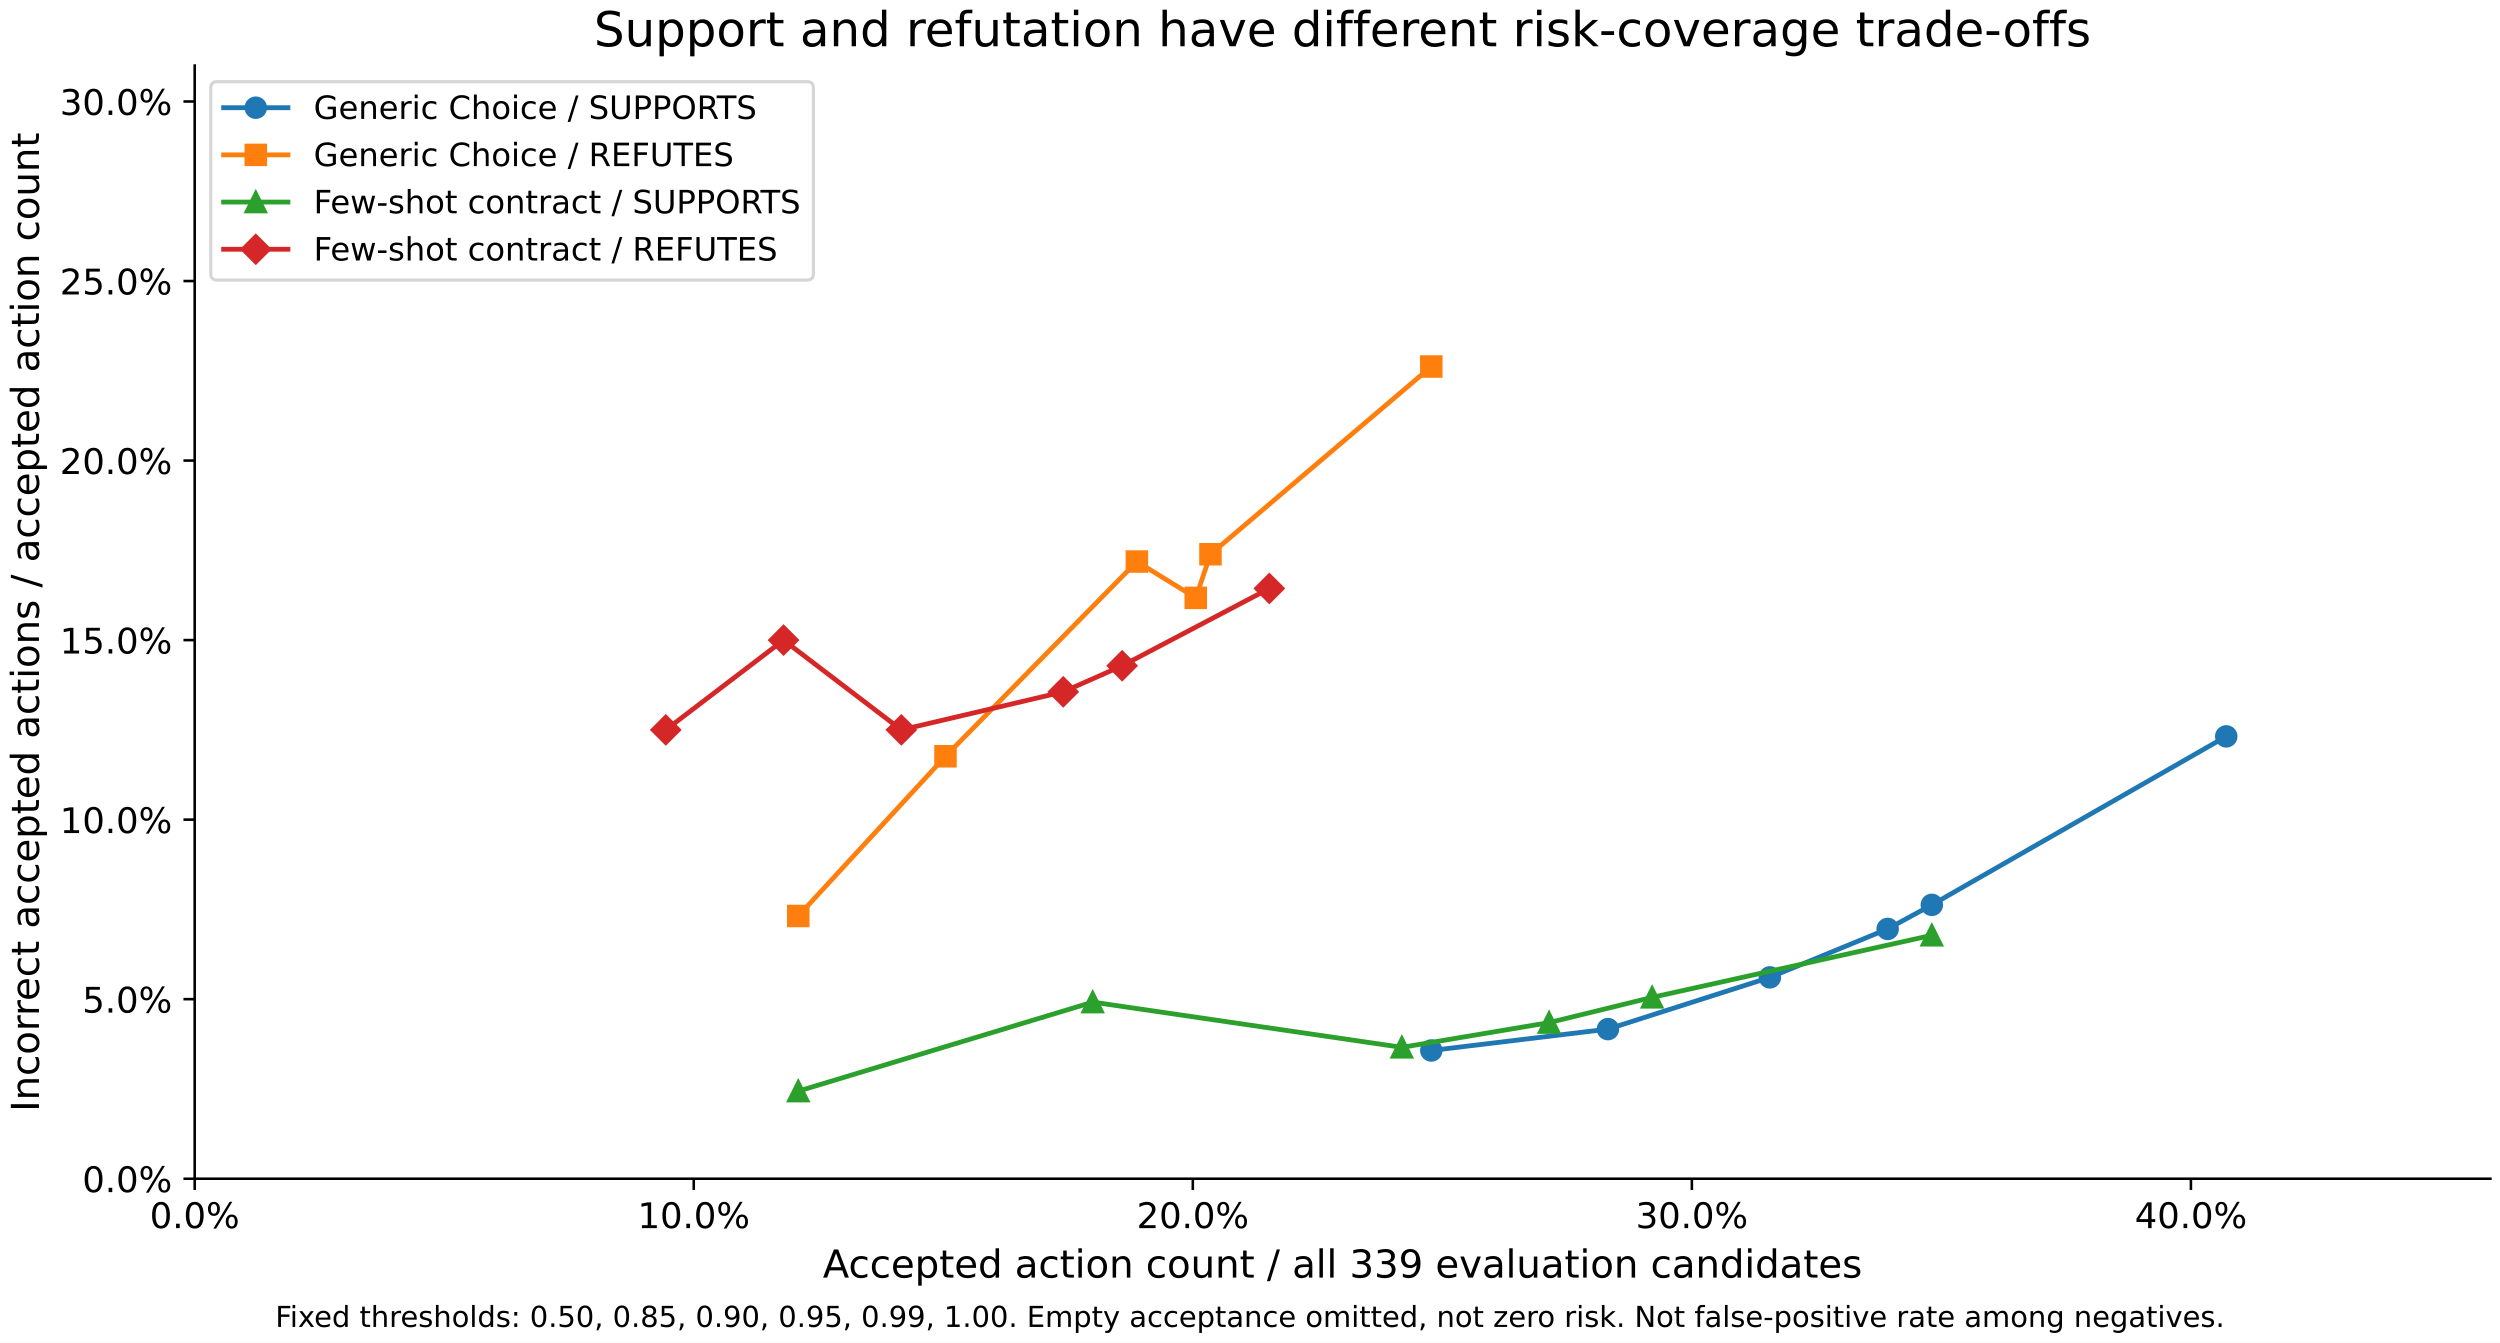
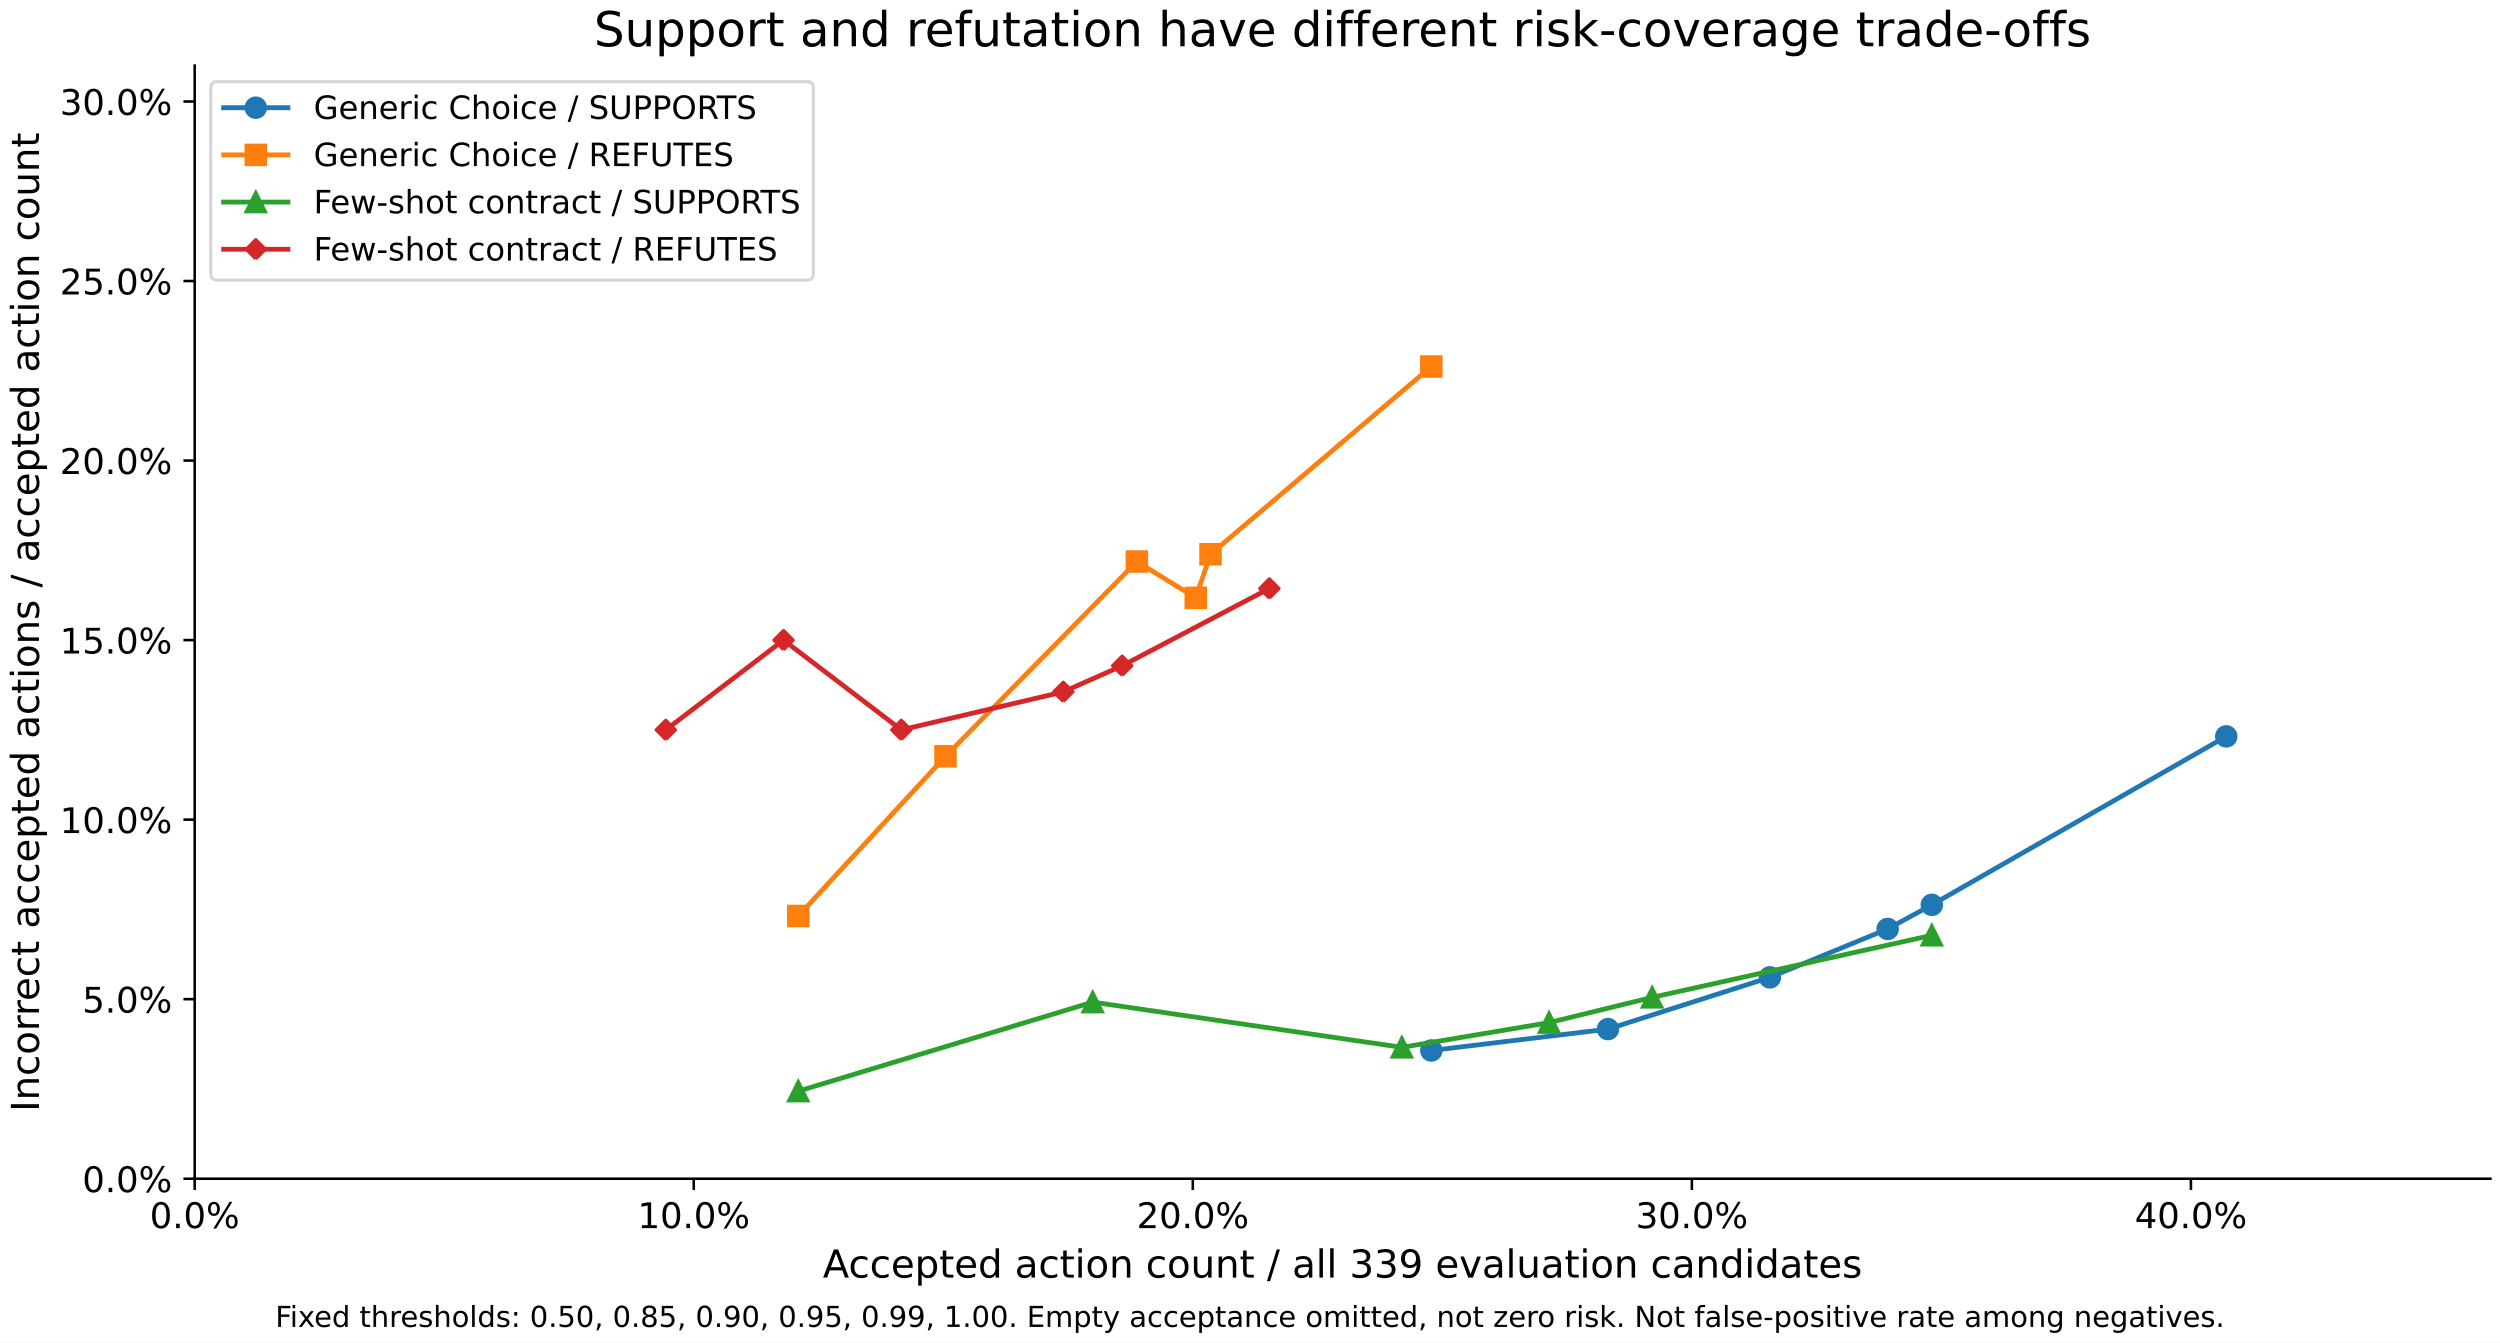
<svg xmlns="http://www.w3.org/2000/svg" xmlns:xlink="http://www.w3.org/1999/xlink" width="777.6pt" height="417.6pt" viewBox="0 0 777.6 417.6" version="1.1">
  <defs>
    <style type="text/css">*{stroke-linejoin: round; stroke-linecap: butt}</style>
  </defs>
  <g id="figure_1">
    <g id="patch_1">
      <path d="M 0 417.6  L 777.6 417.6  L 777.6 0  L 0 0  z " style="fill: #ffffff" />
    </g>
    <g id="axes_1">
      <g id="patch_2">
        <path d="M 60.558 366.629  L 774.6 366.629  L 774.6 20.398  L 60.558 20.398  z " style="fill: #ffffff" />
      </g>
      <g id="matplotlib.axis_1">
        <g id="xtick_1">
          <g id="line2d_1">
            <defs>
              <path id="md49dbefd39" d="M 0 0  L 0 3.5  " style="stroke: #000000; stroke-width: 0.8" />
            </defs>
            <g>
              <use xlink:href="#md49dbefd39" x="60.558" y="366.629" style="stroke: #000000; stroke-width: 0.8" />
            </g>
          </g>
          <g id="text_1">
            <text style="font-size: 11px; font-family: 'DejaVu Sans'; text-anchor: middle" x="60.558" y="381.988" transform="rotate(-0 60.5579 381.9876)">0.0%</text>
          </g>
        </g>
        <g id="xtick_2">
          <g id="line2d_2">
            <g>
              <use xlink:href="#md49dbefd39" x="215.784" y="366.629" style="stroke: #000000; stroke-width: 0.8" />
            </g>
          </g>
          <g id="text_2">
            <text style="font-size: 11px; font-family: 'DejaVu Sans'; text-anchor: middle" x="215.784" y="381.988" transform="rotate(-0 215.7844 381.9876)">10.0%</text>
          </g>
        </g>
        <g id="xtick_3">
          <g id="line2d_3">
            <g>
              <use xlink:href="#md49dbefd39" x="371.011" y="366.629" style="stroke: #000000; stroke-width: 0.8" />
            </g>
          </g>
          <g id="text_3">
            <text style="font-size: 11px; font-family: 'DejaVu Sans'; text-anchor: middle" x="371.011" y="381.988" transform="rotate(-0 371.0109 381.9876)">20.0%</text>
          </g>
        </g>
        <g id="xtick_4">
          <g id="line2d_4">
            <g>
              <use xlink:href="#md49dbefd39" x="526.237" y="366.629" style="stroke: #000000; stroke-width: 0.8" />
            </g>
          </g>
          <g id="text_4">
            <text style="font-size: 11px; font-family: 'DejaVu Sans'; text-anchor: middle" x="526.237" y="381.988" transform="rotate(-0 526.2374 381.9876)">30.0%</text>
          </g>
        </g>
        <g id="xtick_5">
          <g id="line2d_5">
            <g>
              <use xlink:href="#md49dbefd39" x="681.464" y="366.629" style="stroke: #000000; stroke-width: 0.8" />
            </g>
          </g>
          <g id="text_5">
            <text style="font-size: 11px; font-family: 'DejaVu Sans'; text-anchor: middle" x="681.464" y="381.988" transform="rotate(-0 681.4639 381.9876)">40.0%</text>
          </g>
        </g>
        <g id="text_6">
          <text style="font-size: 12px; font-family: 'DejaVu Sans'; text-anchor: middle" x="417.579" y="397.393" transform="rotate(-0 417.5788 397.3933)">Accepted action count / all 339 evaluation candidates</text>
        </g>
      </g>
      <g id="matplotlib.axis_2">
        <g id="ytick_1">
          <g id="line2d_6">
            <defs>
              <path id="madb2175572" d="M 0 0  L -3.5 0  " style="stroke: #000000; stroke-width: 0.8" />
            </defs>
            <g>
              <use xlink:href="#madb2175572" x="60.558" y="366.629" style="stroke: #000000; stroke-width: 0.8" />
            </g>
          </g>
          <g id="text_7">
            <text style="font-size: 11px; font-family: 'DejaVu Sans'; text-anchor: end" x="53.558" y="370.808" transform="rotate(-0 53.5579 370.8084)">0.0%</text>
          </g>
        </g>
        <g id="ytick_2">
          <g id="line2d_7">
            <g>
              <use xlink:href="#madb2175572" x="60.558" y="310.786" style="stroke: #000000; stroke-width: 0.8" />
            </g>
          </g>
          <g id="text_8">
            <text style="font-size: 11px; font-family: 'DejaVu Sans'; text-anchor: end" x="53.558" y="314.965" transform="rotate(-0 53.5579 314.9646)">5.0%</text>
          </g>
        </g>
        <g id="ytick_3">
          <g id="line2d_8">
            <g>
              <use xlink:href="#madb2175572" x="60.558" y="254.942" style="stroke: #000000; stroke-width: 0.8" />
            </g>
          </g>
          <g id="text_9">
            <text style="font-size: 11px; font-family: 'DejaVu Sans'; text-anchor: end" x="53.558" y="259.121" transform="rotate(-0 53.5579 259.1209)">10.0%</text>
          </g>
        </g>
        <g id="ytick_4">
          <g id="line2d_9">
            <g>
              <use xlink:href="#madb2175572" x="60.558" y="199.098" style="stroke: #000000; stroke-width: 0.8" />
            </g>
          </g>
          <g id="text_10">
            <text style="font-size: 11px; font-family: 'DejaVu Sans'; text-anchor: end" x="53.558" y="203.277" transform="rotate(-0 53.5579 203.2771)">15.0%</text>
          </g>
        </g>
        <g id="ytick_5">
          <g id="line2d_10">
            <g>
              <use xlink:href="#madb2175572" x="60.558" y="143.254" style="stroke: #000000; stroke-width: 0.8" />
            </g>
          </g>
          <g id="text_11">
            <text style="font-size: 11px; font-family: 'DejaVu Sans'; text-anchor: end" x="53.558" y="147.433" transform="rotate(-0 53.5579 147.4333)">20.0%</text>
          </g>
        </g>
        <g id="ytick_6">
          <g id="line2d_11">
            <g>
              <use xlink:href="#madb2175572" x="60.558" y="87.41" style="stroke: #000000; stroke-width: 0.8" />
            </g>
          </g>
          <g id="text_12">
            <text style="font-size: 11px; font-family: 'DejaVu Sans'; text-anchor: end" x="53.558" y="91.59" transform="rotate(-0 53.5579 91.58956)">25.0%</text>
          </g>
        </g>
        <g id="ytick_7">
          <g id="line2d_12">
            <g>
              <use xlink:href="#madb2175572" x="60.558" y="31.567" style="stroke: #000000; stroke-width: 0.8" />
            </g>
          </g>
          <g id="text_13">
            <text style="font-size: 11px; font-family: 'DejaVu Sans'; text-anchor: end" x="53.558" y="35.746" transform="rotate(-0 53.5579 35.74579)">30.0%</text>
          </g>
        </g>
        <g id="text_14">
          <text style="font-size: 12px; font-family: 'DejaVu Sans'; text-anchor: middle" x="12.118" y="193.514" transform="rotate(-90 12.11837 193.5136)">Incorrect accepted actions / accepted action count</text>
        </g>
      </g>
      <g id="line2d_13">
        <path d="M 692.453 229.043  L 600.874 281.444  L 587.137 288.934  L 550.506 304.001  L 500.137 320.093  L 445.19 326.741  " clip-path="url(#peda266e7ef)" style="fill: none; stroke: #1f77b4; stroke-width: 1.5; stroke-linecap: square" />
        <defs>
          <path id="m101fa6c0e8" d="M 0 3  C 0.796 3 1.559 2.684 2.121 2.121  C 2.684 1.559 3 0.796 3 0  C 3 -0.796 2.684 -1.559 2.121 -2.121  C 1.559 -2.684 0.796 -3 0 -3  C -0.796 -3 -1.559 -2.684 -2.121 -2.121  C -2.684 -1.559 -3 -0.796 -3 0  C -3 0.796 -2.684 1.559 -2.121 2.121  C -1.559 2.684 -0.796 3 0 3  z " style="stroke: #1f77b4" />
        </defs>
        <g clip-path="url(#peda266e7ef)">
          <use xlink:href="#m101fa6c0e8" x="692.453" y="229.043" style="fill: #1f77b4; stroke: #1f77b4" />
          <use xlink:href="#m101fa6c0e8" x="600.874" y="281.444" style="fill: #1f77b4; stroke: #1f77b4" />
          <use xlink:href="#m101fa6c0e8" x="587.137" y="288.934" style="fill: #1f77b4; stroke: #1f77b4" />
          <use xlink:href="#m101fa6c0e8" x="550.506" y="304.001" style="fill: #1f77b4; stroke: #1f77b4" />
          <use xlink:href="#m101fa6c0e8" x="500.137" y="320.093" style="fill: #1f77b4; stroke: #1f77b4" />
          <use xlink:href="#m101fa6c0e8" x="445.19" y="326.741" style="fill: #1f77b4; stroke: #1f77b4" />
        </g>
      </g>
      <g id="line2d_14">
        <path d="M 445.19 114.003  L 376.506 172.39  L 371.927 185.958  L 353.611 174.666  L 294.084 235.232  L 248.295 284.907  " clip-path="url(#peda266e7ef)" style="fill: none; stroke: #ff7f0e; stroke-width: 1.5; stroke-linecap: square" />
        <defs>
          <path id="med0d2fe566" d="M -3 3  L 3 3  L 3 -3  L -3 -3  z " style="stroke: #ff7f0e; stroke-linejoin: miter" />
        </defs>
        <g clip-path="url(#peda266e7ef)">
          <use xlink:href="#med0d2fe566" x="445.19" y="114.003" style="fill: #ff7f0e; stroke: #ff7f0e; stroke-linejoin: miter" />
          <use xlink:href="#med0d2fe566" x="376.506" y="172.39" style="fill: #ff7f0e; stroke: #ff7f0e; stroke-linejoin: miter" />
          <use xlink:href="#med0d2fe566" x="371.927" y="185.958" style="fill: #ff7f0e; stroke: #ff7f0e; stroke-linejoin: miter" />
          <use xlink:href="#med0d2fe566" x="353.611" y="174.666" style="fill: #ff7f0e; stroke: #ff7f0e; stroke-linejoin: miter" />
          <use xlink:href="#med0d2fe566" x="294.084" y="235.232" style="fill: #ff7f0e; stroke: #ff7f0e; stroke-linejoin: miter" />
          <use xlink:href="#med0d2fe566" x="248.295" y="284.907" style="fill: #ff7f0e; stroke: #ff7f0e; stroke-linejoin: miter" />
        </g>
      </g>
      <g id="line2d_15">
        <path d="M 600.874 290.909  L 513.874 310.221  L 481.822 318.069  L 436.032 325.768  L 339.874 311.701  L 248.295 339.388  " clip-path="url(#peda266e7ef)" style="fill: none; stroke: #2ca02c; stroke-width: 1.5; stroke-linecap: square" />
        <defs>
          <path id="mf629145d3e" d="M 0 -3  L -3 3  L 3 3  z " style="stroke: #2ca02c; stroke-linejoin: miter" />
        </defs>
        <g clip-path="url(#peda266e7ef)">
          <use xlink:href="#mf629145d3e" x="600.874" y="290.909" style="fill: #2ca02c; stroke: #2ca02c; stroke-linejoin: miter" />
          <use xlink:href="#mf629145d3e" x="513.874" y="310.221" style="fill: #2ca02c; stroke: #2ca02c; stroke-linejoin: miter" />
          <use xlink:href="#mf629145d3e" x="481.822" y="318.069" style="fill: #2ca02c; stroke: #2ca02c; stroke-linejoin: miter" />
          <use xlink:href="#mf629145d3e" x="436.032" y="325.768" style="fill: #2ca02c; stroke: #2ca02c; stroke-linejoin: miter" />
          <use xlink:href="#mf629145d3e" x="339.874" y="311.701" style="fill: #2ca02c; stroke: #2ca02c; stroke-linejoin: miter" />
          <use xlink:href="#mf629145d3e" x="248.295" y="339.388" style="fill: #2ca02c; stroke: #2ca02c; stroke-linejoin: miter" />
        </g>
      </g>
      <g id="line2d_16">
        <path d="M 394.821 183.033  L 349.032 207.076  L 330.716 215.189  L 280.348 227.02  L 243.716 199.098  L 207.084 227.02  " clip-path="url(#peda266e7ef)" style="fill: none; stroke: #d62728; stroke-width: 1.5; stroke-linecap: square" />
        <defs>
-           <path id="mb82613d6c2" d="M 0 4.243  L 4.243 0  L 0 -4.243  L -4.243 0  z " style="stroke: #d62728; stroke-linejoin: miter" />
-         </defs>
-         <g clip-path="url(#peda266e7ef)">
-           <use xlink:href="#mb82613d6c2" x="394.821" y="183.033" style="fill: #d62728; stroke: #d62728; stroke-linejoin: miter" />
-           <use xlink:href="#mb82613d6c2" x="349.032" y="207.076" style="fill: #d62728; stroke: #d62728; stroke-linejoin: miter" />
-           <use xlink:href="#mb82613d6c2" x="330.716" y="215.189" style="fill: #d62728; stroke: #d62728; stroke-linejoin: miter" />
-           <use xlink:href="#mb82613d6c2" x="280.348" y="227.02" style="fill: #d62728; stroke: #d62728; stroke-linejoin: miter" />
-           <use xlink:href="#mb82613d6c2" x="243.716" y="199.098" style="fill: #d62728; stroke: #d62728; stroke-linejoin: miter" />
-           <use xlink:href="#mb82613d6c2" x="207.084" y="227.02" style="fill: #d62728; stroke: #d62728; stroke-linejoin: miter" />
+           <path id="m9ef2fe3b3f" d="M 0 3  L 3 0  L 0 -3  L -3 0  L 0 3  " style="stroke: #d62728" />
+         </defs>
+         <g clip-path="url(#peda266e7ef)">
+           <use xlink:href="#m9ef2fe3b3f" x="394.821" y="183.033" style="fill: #d62728; stroke: #d62728" />
+           <use xlink:href="#m9ef2fe3b3f" x="349.032" y="207.076" style="fill: #d62728; stroke: #d62728" />
+           <use xlink:href="#m9ef2fe3b3f" x="330.716" y="215.189" style="fill: #d62728; stroke: #d62728" />
+           <use xlink:href="#m9ef2fe3b3f" x="280.348" y="227.02" style="fill: #d62728; stroke: #d62728" />
+           <use xlink:href="#m9ef2fe3b3f" x="243.716" y="199.098" style="fill: #d62728; stroke: #d62728" />
+           <use xlink:href="#m9ef2fe3b3f" x="207.084" y="227.02" style="fill: #d62728; stroke: #d62728" />
        </g>
      </g>
      <g id="patch_3">
        <path d="M 60.558 366.629  L 60.558 20.398  " style="fill: none; stroke: #000000; stroke-width: 0.8; stroke-linejoin: miter; stroke-linecap: square" />
      </g>
      <g id="patch_4">
        <path d="M 60.558 366.629  L 774.6 366.629  " style="fill: none; stroke: #000000; stroke-width: 0.8; stroke-linejoin: miter; stroke-linecap: square" />
      </g>
      <g id="text_15">
        <text style="font-size: 15px; font-family: 'DejaVu Sans'; text-anchor: middle" x="417.579" y="14.398" transform="rotate(-0 417.5788 14.3979)">Support and refutation have different risk-coverage trade-offs</text>
      </g>
      <g id="legend_1">
        <g id="patch_5">
          <path d="M 67.558 87.11  L 250.999 87.11  Q 252.999 87.11 252.999 85.11  L 252.999 27.398  Q 252.999 25.398 250.999 25.398  L 67.558 25.398  Q 65.558 25.398 65.558 27.398  L 65.558 85.11  Q 65.558 87.11 67.558 87.11  z " style="fill: #ffffff; opacity: 0.8; stroke: #cccccc; stroke-linejoin: miter" />
        </g>
        <g id="line2d_17">
          <path d="M 69.558 33.496  L 79.558 33.496  L 89.558 33.496  " style="fill: none; stroke: #1f77b4; stroke-width: 1.5; stroke-linecap: square" />
          <g>
            <use xlink:href="#m101fa6c0e8" x="79.558" y="33.496" style="fill: #1f77b4; stroke: #1f77b4" />
          </g>
        </g>
        <g id="text_16">
          <text style="font-size: 10px; font-family: 'DejaVu Sans'; text-anchor: start" x="97.558" y="36.996" transform="rotate(-0 97.5579 36.99633)">Generic Choice / SUPPORTS</text>
        </g>
        <g id="line2d_18">
          <path d="M 69.558 48.174  L 79.558 48.174  L 89.558 48.174  " style="fill: none; stroke: #ff7f0e; stroke-width: 1.5; stroke-linecap: square" />
          <g>
            <use xlink:href="#med0d2fe566" x="79.558" y="48.174" style="fill: #ff7f0e; stroke: #ff7f0e; stroke-linejoin: miter" />
          </g>
        </g>
        <g id="text_17">
          <text style="font-size: 10px; font-family: 'DejaVu Sans'; text-anchor: start" x="97.558" y="51.674" transform="rotate(-0 97.5579 51.67446)">Generic Choice / REFUTES</text>
        </g>
        <g id="line2d_19">
          <path d="M 69.558 62.853  L 79.558 62.853  L 89.558 62.853  " style="fill: none; stroke: #2ca02c; stroke-width: 1.5; stroke-linecap: square" />
          <g>
            <use xlink:href="#mf629145d3e" x="79.558" y="62.853" style="fill: #2ca02c; stroke: #2ca02c; stroke-linejoin: miter" />
          </g>
        </g>
        <g id="text_18">
          <text style="font-size: 10px; font-family: 'DejaVu Sans'; text-anchor: start" x="97.558" y="66.353" transform="rotate(-0 97.5579 66.35258)">Few-shot contract / SUPPORTS</text>
        </g>
        <g id="line2d_20">
          <path d="M 69.558 77.531  L 79.558 77.531  L 89.558 77.531  " style="fill: none; stroke: #d62728; stroke-width: 1.5; stroke-linecap: square" />
          <g>
-             <use xlink:href="#mb82613d6c2" x="79.558" y="77.531" style="fill: #d62728; stroke: #d62728; stroke-linejoin: miter" />
+             <use xlink:href="#m9ef2fe3b3f" x="79.558" y="77.531" style="fill: #d62728; stroke: #d62728" />
          </g>
        </g>
        <g id="text_19">
          <text style="font-size: 10px; font-family: 'DejaVu Sans'; text-anchor: start" x="97.558" y="81.031" transform="rotate(-0 97.5579 81.03071)">Few-shot contract / REFUTES</text>
        </g>
      </g>
    </g>
    <g id="text_20">
      <text style="font-size: 9px; font-family: 'DejaVu Sans'; text-anchor: middle" x="388.8" y="412.728" transform="rotate(-0 388.8 412.728)">Fixed thresholds: 0.50, 0.85, 0.90, 0.95, 0.99, 1.00. Empty acceptance omitted, not zero risk. Not false-positive rate among negatives.</text>
    </g>
  </g>
  <defs>
    <clipPath id="peda266e7ef">
      <rect x="60.558" y="20.398" width="714.042" height="346.231" />
    </clipPath>
  </defs>
</svg>
